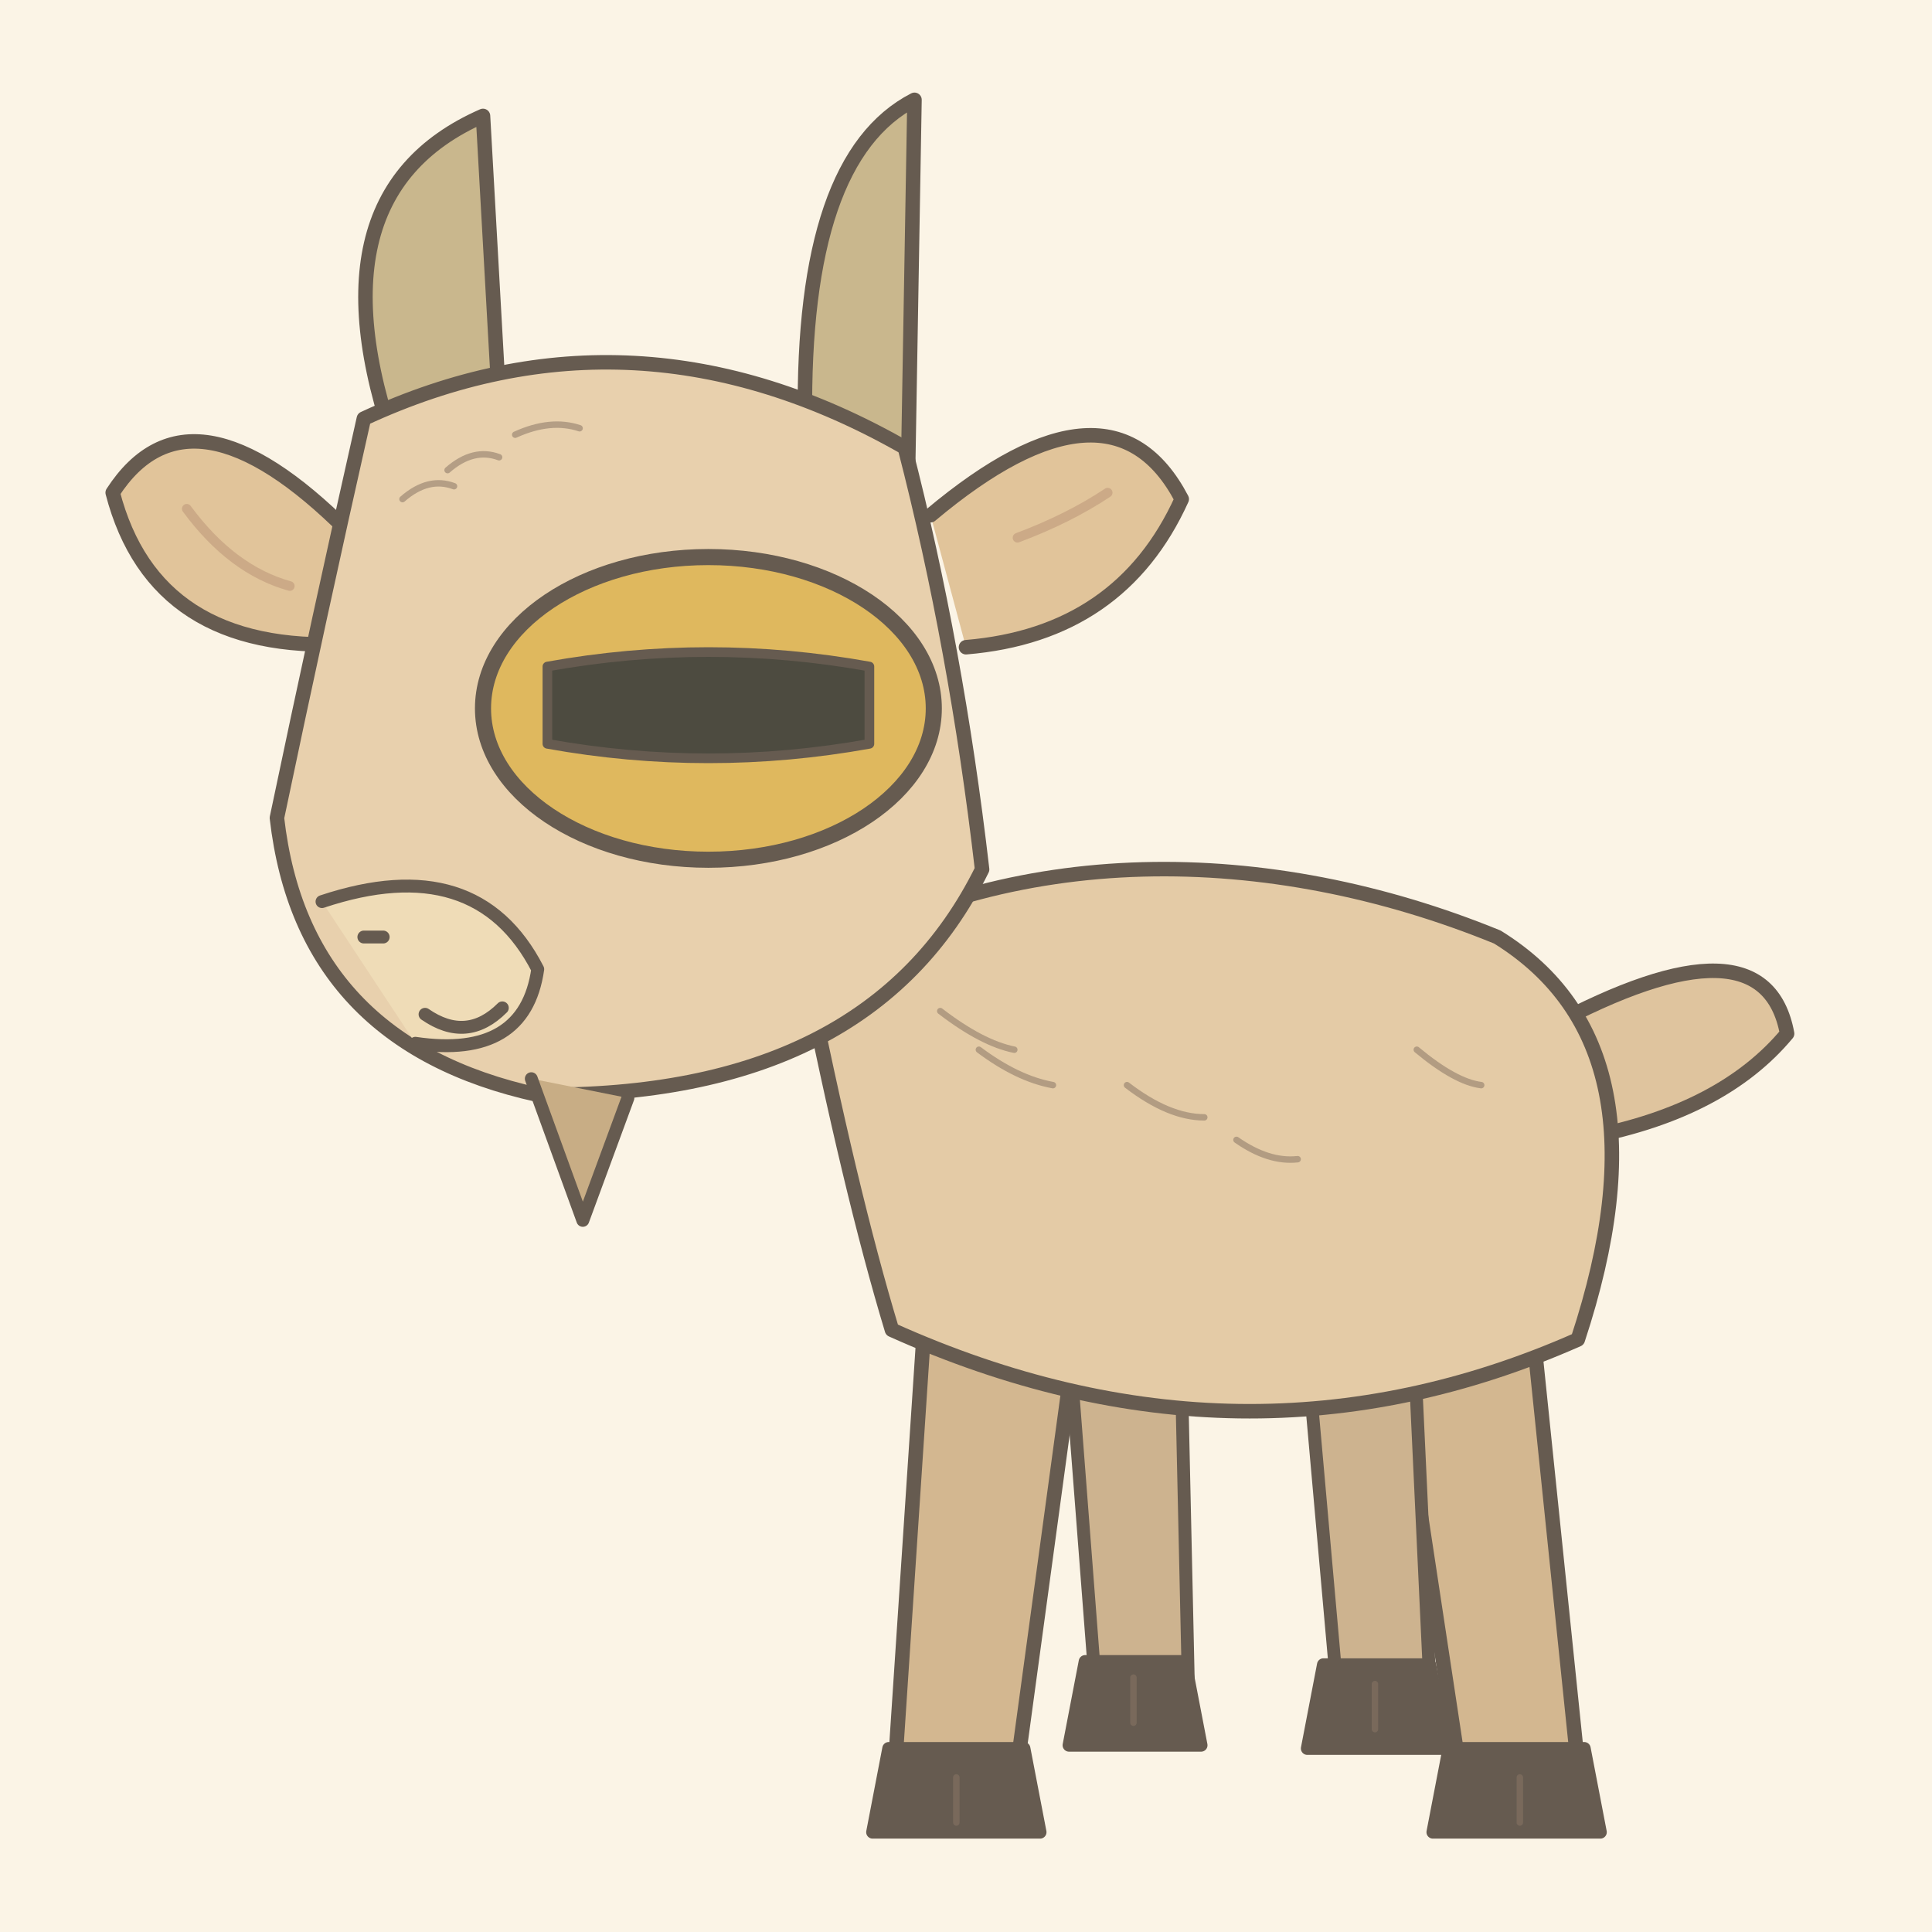
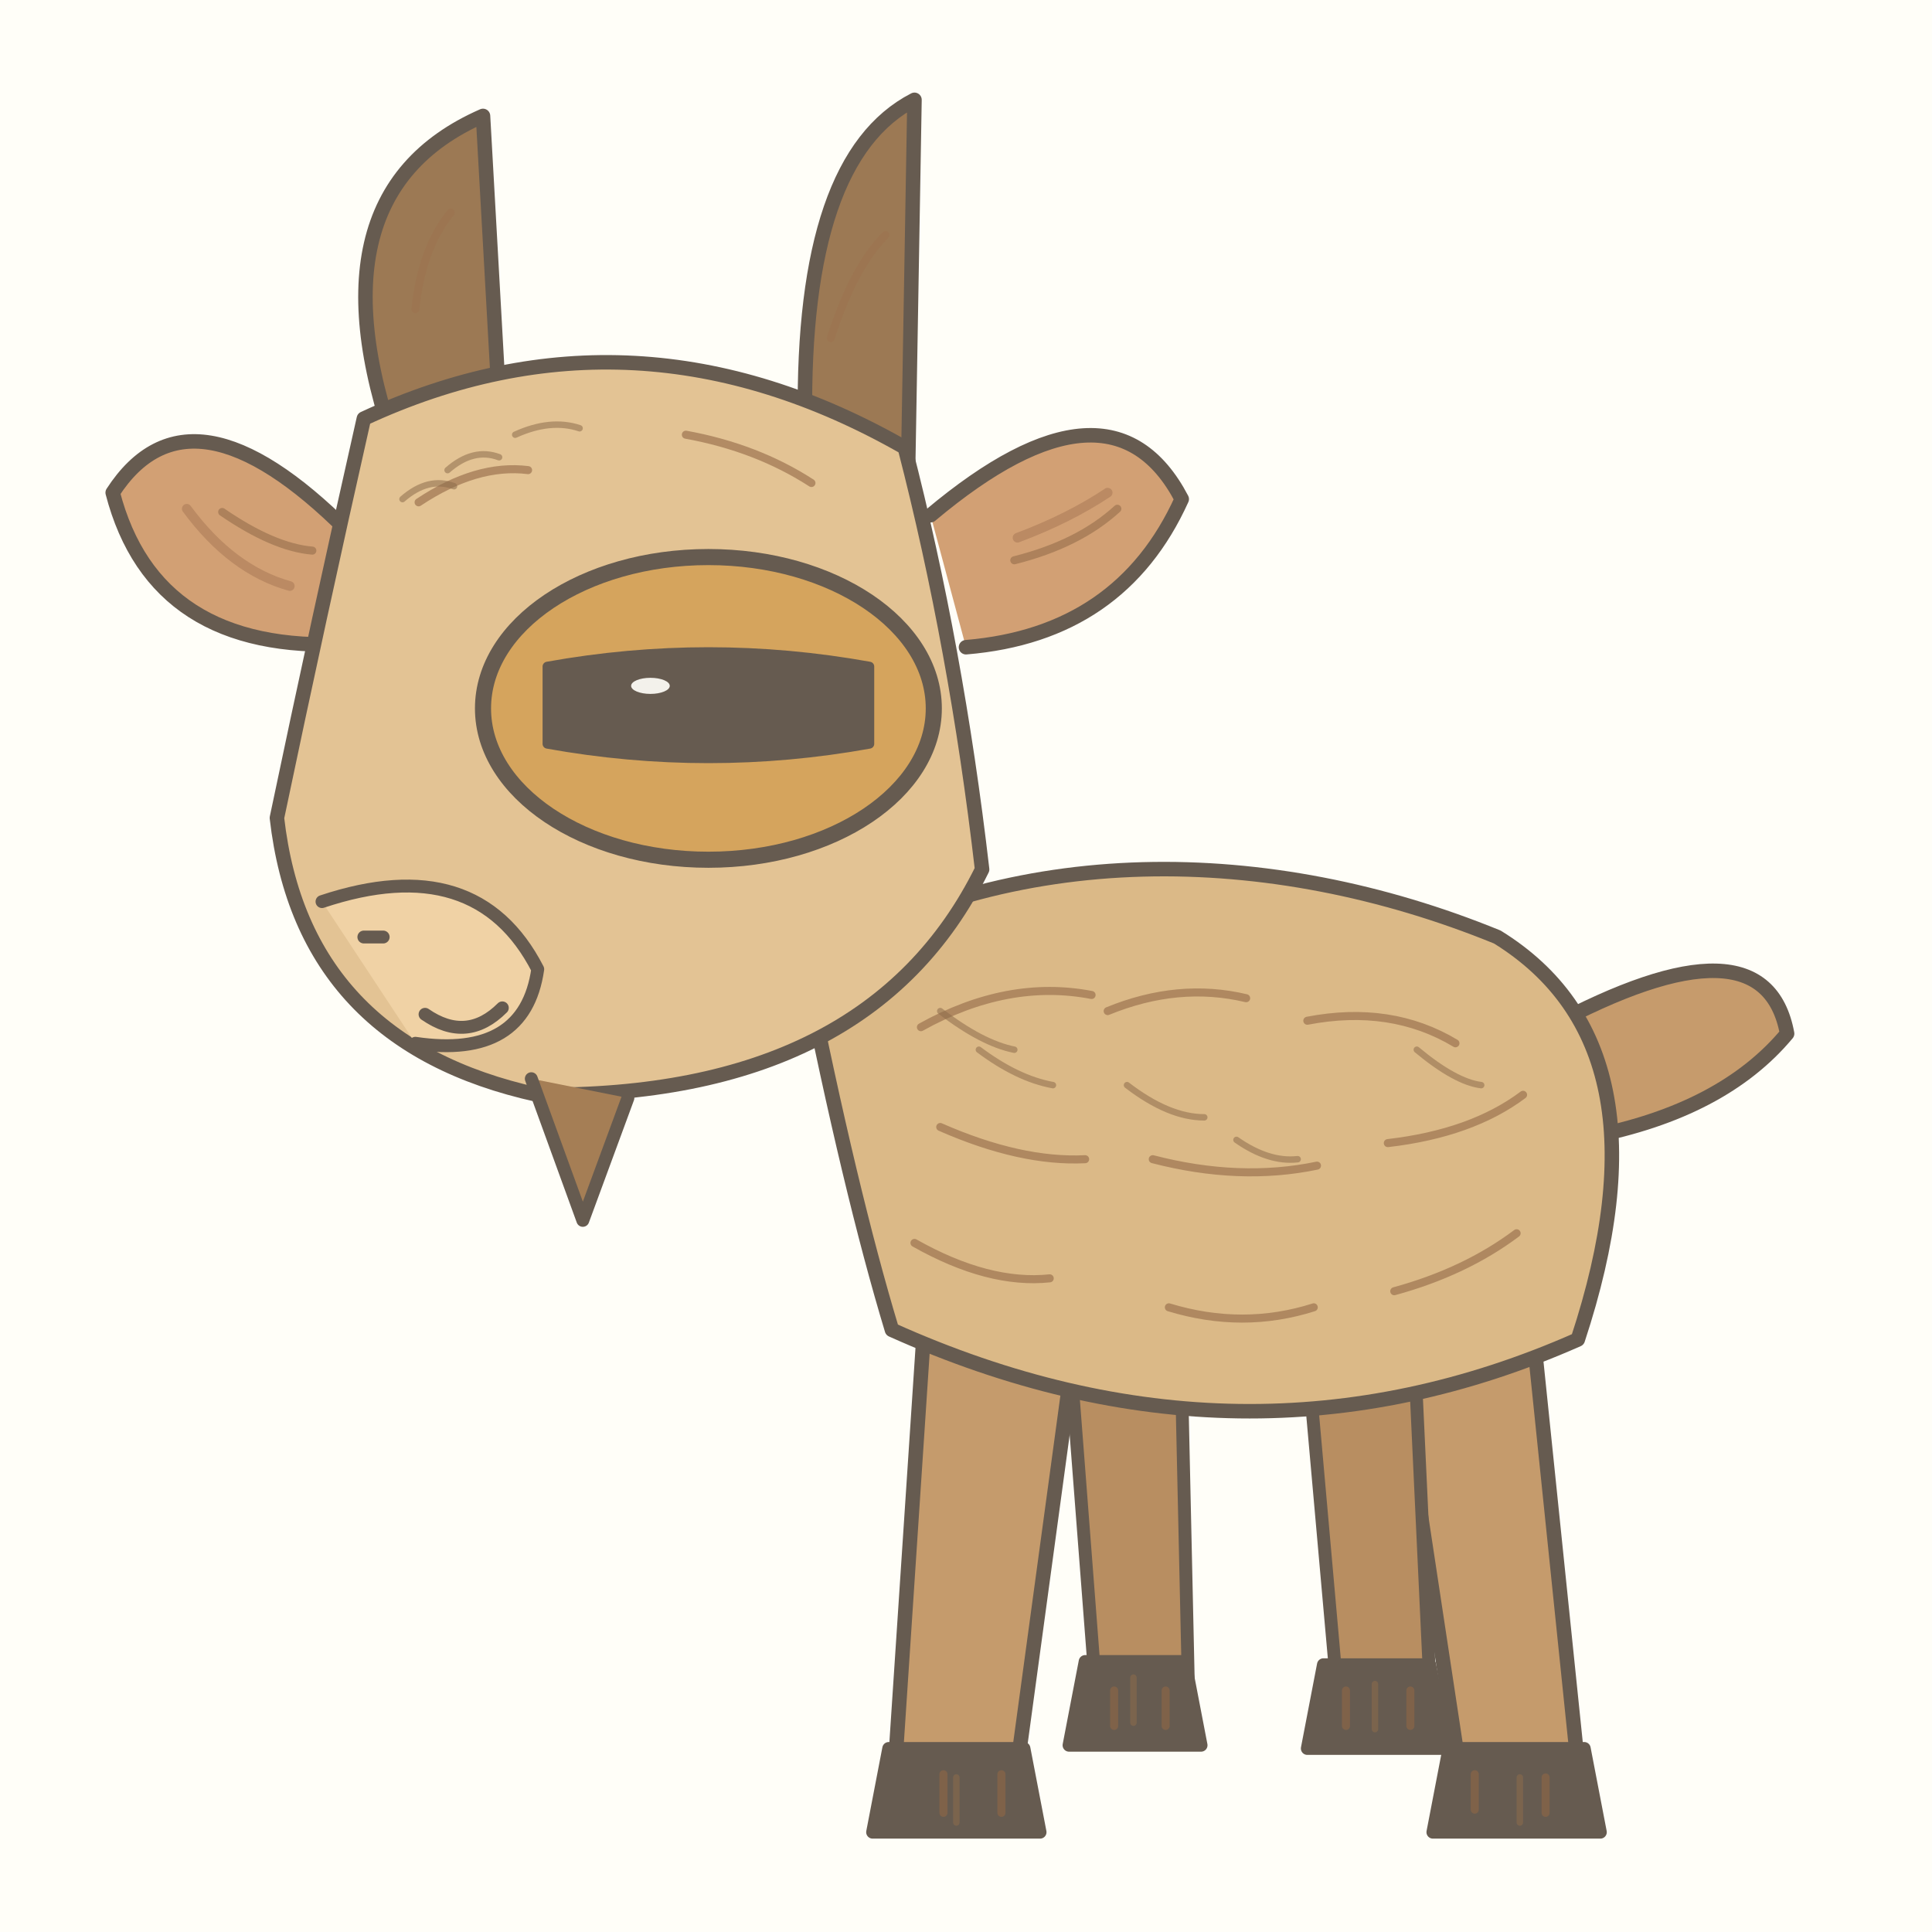
<svg xmlns="http://www.w3.org/2000/svg" width="600" height="600" viewBox="0 0 600 600" data-full-animal="goat" data-illustration="complete">
-   <rect width="600" height="600" rx="0" fill="#fbf4e6" />
+   <rect width="600" height="600" rx="0" fill="#fffef8" />
  <defs>
    <mask id="detail-mask">
      <rect width="600" height="600" fill="white" />
      <rect x="160" y="185" width="120" height="70" fill="black" />
    </mask>
  </defs>
-   <path d="M288 397L278 548L316 548L333 423M433 416L453 548L490 548L474 393" fill="#d3b790" stroke="#665b50" stroke-width="4.5" stroke-linecap="round" stroke-linejoin="round" />
-   <path d="M332 417L340 521L369 521L367 431M407 432L415 522L444 522L439 415" fill="#cdb38f" stroke="#665b50" stroke-width="4" stroke-linecap="round" stroke-linejoin="round" />
+   <path d="M288 397L278 548L316 548L333 423M433 416L453 548L490 548L474 393" fill="#c59b6c" stroke="#665b50" stroke-width="4.5" stroke-linecap="round" stroke-linejoin="round" />
+   <path d="M332 417L340 521L369 521L367 431M407 432L415 522L444 522L439 415" fill="#b88e61" stroke="#665b50" stroke-width="4" stroke-linecap="round" stroke-linejoin="round" />
  <path d="M276 543l-5 26h52l-5 -26Z" fill="#665b50" stroke="#665b50" stroke-width="4" stroke-linecap="round" stroke-linejoin="round" />
  <path d="M450 543l-5 26h52l-5 -26Z" fill="#665b50" stroke="#665b50" stroke-width="4" stroke-linecap="round" stroke-linejoin="round" />
  <path d="M337 516l-5 26h41l-5 -26Z" fill="#665b50" stroke="#665b50" stroke-width="4" stroke-linecap="round" stroke-linejoin="round" />
  <path d="M411 517l-5 26h43l-5 -26Z" fill="#665b50" stroke="#665b50" stroke-width="4" stroke-linecap="round" stroke-linejoin="round" />
-   <path d="M481 319Q548 283 555 321Q535 345 494 353" fill="#dfc49e" stroke="#665b50" stroke-width="4.5" stroke-linecap="round" stroke-linejoin="round" />
-   <path d="M250 300C314 261 394 262 465 291Q520 325 490 416Q386 462 277 413Q264 370 250 300Z" fill="#e4cba6" stroke="#665b50" stroke-width="4.5" stroke-linecap="round" stroke-linejoin="round" />
-   <path d="M125 145Q93 61 150 36L155 125M250 130Q249 49 284 31L282 147" fill="#c9b78d" stroke="#665b50" stroke-width="4.5" stroke-linecap="round" stroke-linejoin="round" />
-   <path d="M108 165Q59 116 35 153Q48 203 108 200M289 160Q345 113 367 155Q348 197 300 201" fill="#e1c49a" stroke="#665b50" stroke-width="4.5" stroke-linecap="round" stroke-linejoin="round" />
-   <path d="M113 130Q197 91 281 139Q297 201 305 270Q270 341 167 340Q94 324 86 254Q99 192 113 130Z" fill="#e8d0ad" stroke="#665b50" stroke-width="4.5" stroke-linecap="round" stroke-linejoin="round" />
-   <ellipse cx="220" cy="220" rx="70" ry="47" fill="#dfb85e" stroke="#665b50" stroke-width="5" />
-   <path d="M100 280Q148 264 167 301Q163 329 129 324" fill="#efdcb7" stroke="#665b50" stroke-width="4" stroke-linecap="round" stroke-linejoin="round" />
+   <path d="M481 319Q548 283 555 321Q535 345 494 353" fill="#c69b6c" stroke="#665b50" stroke-width="4.5" stroke-linecap="round" stroke-linejoin="round" />
+   <path d="M250 300C314 261 394 262 465 291Q520 325 490 416Q386 462 277 413Q264 370 250 300Z" fill="#dbb987" stroke="#665b50" stroke-width="4.5" stroke-linecap="round" stroke-linejoin="round" />
+   <path d="M125 145Q93 61 150 36L155 125M250 130Q249 49 284 31L282 147" fill="#9c7954" stroke="#665b50" stroke-width="4.5" stroke-linecap="round" stroke-linejoin="round" />
+   <path d="M108 165Q59 116 35 153Q48 203 108 200M289 160Q345 113 367 155Q348 197 300 201" fill="#d2a074" stroke="#665b50" stroke-width="4.5" stroke-linecap="round" stroke-linejoin="round" />
+   <path d="M113 130Q197 91 281 139Q297 201 305 270Q270 341 167 340Q94 324 86 254Q99 192 113 130Z" fill="#e3c394" stroke="#665b50" stroke-width="4.5" stroke-linecap="round" stroke-linejoin="round" />
+   <ellipse cx="220" cy="220" rx="70" ry="47" fill="#d5a45d" stroke="#665b50" stroke-width="5" />
+   <path d="M100 280Q148 264 167 301Q163 329 129 324" fill="#f0d2a5" stroke="#665b50" stroke-width="4" stroke-linecap="round" stroke-linejoin="round" />
  <path d="M113 291L119 291M132 315Q145 324 156 313" fill="none" stroke="#665b50" stroke-width="4" stroke-linecap="round" stroke-linejoin="round" />
-   <path d="M165 335L181 379L195 341" fill="#c8ad85" stroke="#665b50" stroke-width="4" stroke-linecap="round" stroke-linejoin="round" />
-   <path d="M170 207Q220 198 270 207L270 231Q220 240 170 231Z" fill="#4d4b40" stroke="#665b50" stroke-width="3" stroke-linecap="round" stroke-linejoin="round" />
+   <path d="M165 335L181 379L195 341" fill="#a57e55" stroke="#665b50" stroke-width="4" stroke-linecap="round" stroke-linejoin="round" />
+   <path d="M170 207Q220 198 270 207L270 231Q220 240 170 231Z" fill="#665b50" stroke="#665b50" stroke-width="3" stroke-linecap="round" stroke-linejoin="round" />
+   <ellipse cx="202" cy="213" rx="6" ry="2.5" fill="#fffef8" opacity=".92" />
+   <g fill="none" stroke="#9c7450" stroke-width="2.5" stroke-linecap="round" opacity=".7">
+     <path d="M286 319q27-15 53-10m5 5q22-9 43-4m19 7q26-5 46 7M292 350q25 11 45 10m21 0q27 7 51 2m22-7q26-3 42-15M284 386q23 13 42 11m37 9q23 7 45 0m25-5q22-6 38-18M130 156q18-12 34-10m49-11q22 4 39 15" />
+     <path d="M129 96q2-19 11-30m118 39q7-22 17-32M69 159q16 11 28 12m218 3q20-5 32-16" />
+   </g>
+   <g fill="none" stroke="#7f6249" stroke-width="2.5" stroke-linecap="round">
+     <path d="M293 551v12m18-12v12M458 551v11m22-10v11M346 525v11m16-11v11M418 525v11m20-11v11" />
+   </g>
  <g mask="url(#detail-mask)" data-coat-details="goat">
-     <path d="M125 155q8 -7 16 -4M139 146q8 -7 16 -4M160 135q11 -5 20 -2M292 314q13 10 23 12M304 326q12 9 23 11M350 337q13 10 24 10M384 354q10 7 19 6M440 326q12 10 20 11M297 552v14M472 552v14M352 521v14M427 523v14" fill="none" stroke="#887565" stroke-width="2" stroke-linecap="round" opacity=".55" />
-     <path d="M58 158q14 19 32 24M316 167q16 -6 28 -14" fill="none" stroke="#bc9678" stroke-width="3" stroke-linecap="round" opacity=".55" />
+     <path d="M125 155q8 -7 16 -4M139 146q8 -7 16 -4M160 135q11 -5 20 -2M292 314q13 10 23 12M304 326q12 9 23 11M350 337q13 10 24 10M384 354q10 7 19 6M440 326q12 10 20 11M297 552v14M472 552v14M352 521v14M427 523v14" fill="none" stroke="#8d6b4b" stroke-width="2" stroke-linecap="round" opacity=".55" />
+     <path d="M58 158q14 19 32 24M316 167q16 -6 28 -14" fill="none" stroke="#a87855" stroke-width="3" stroke-linecap="round" opacity=".55" />
  </g>
</svg>
